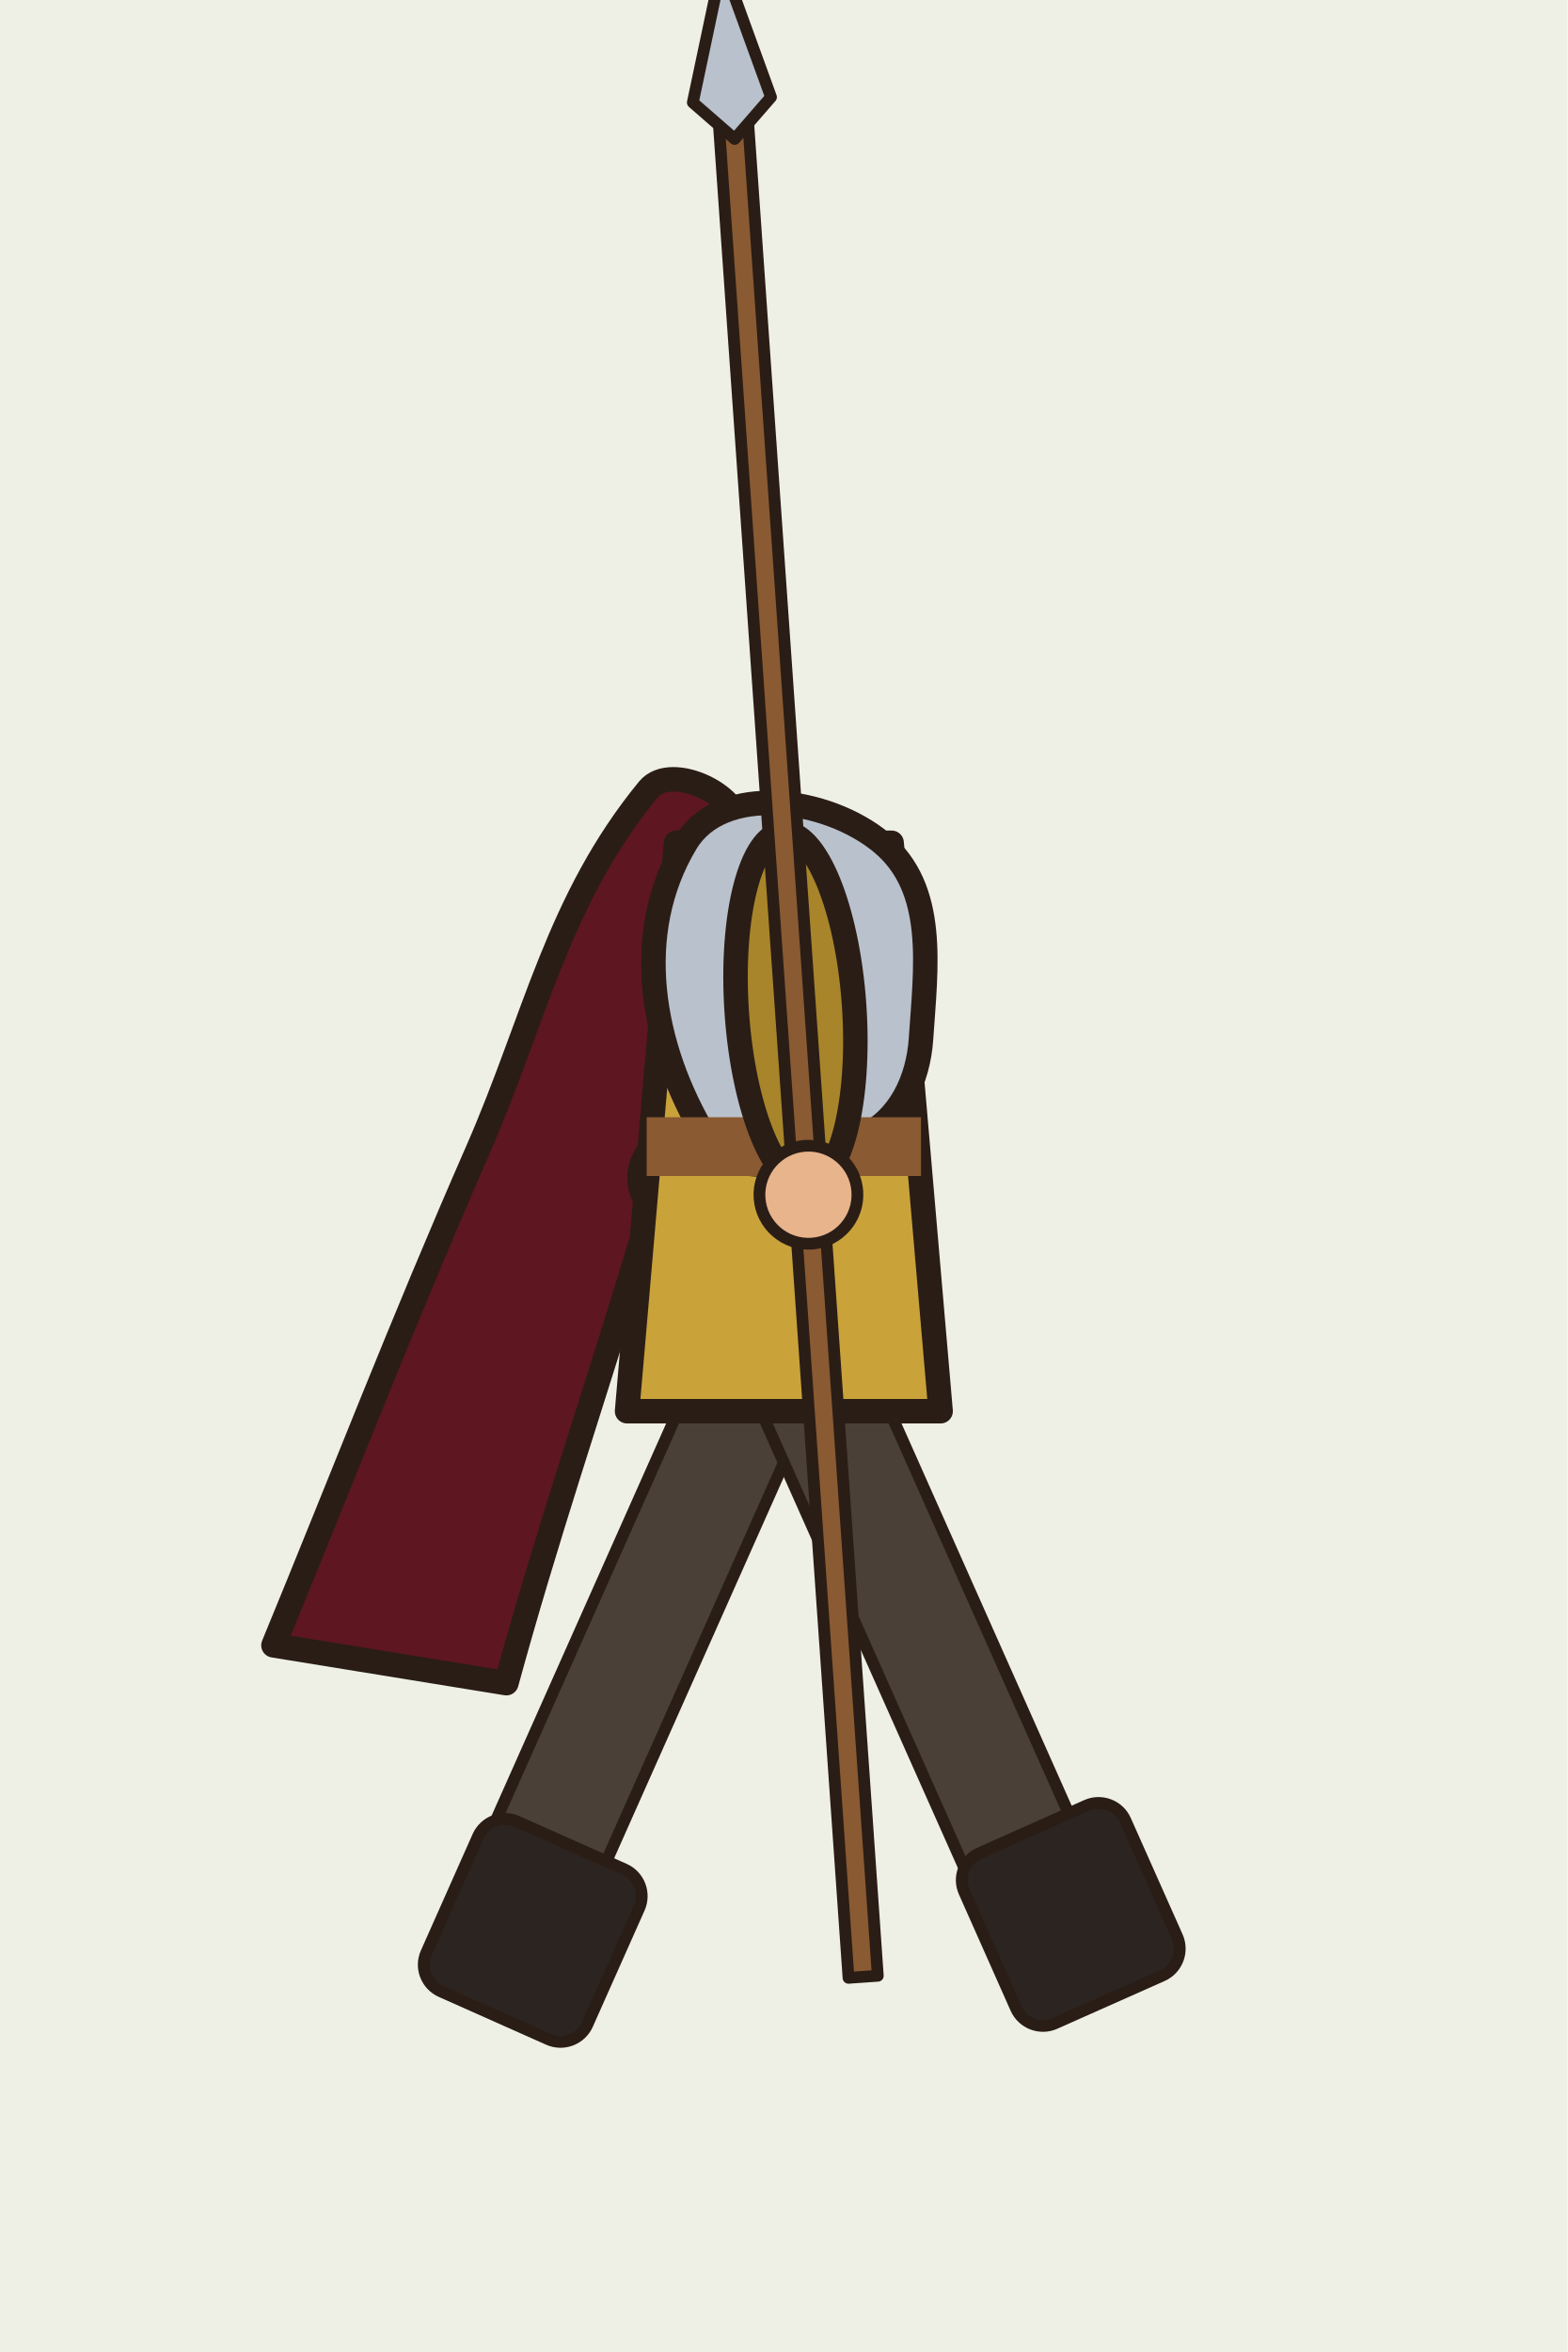
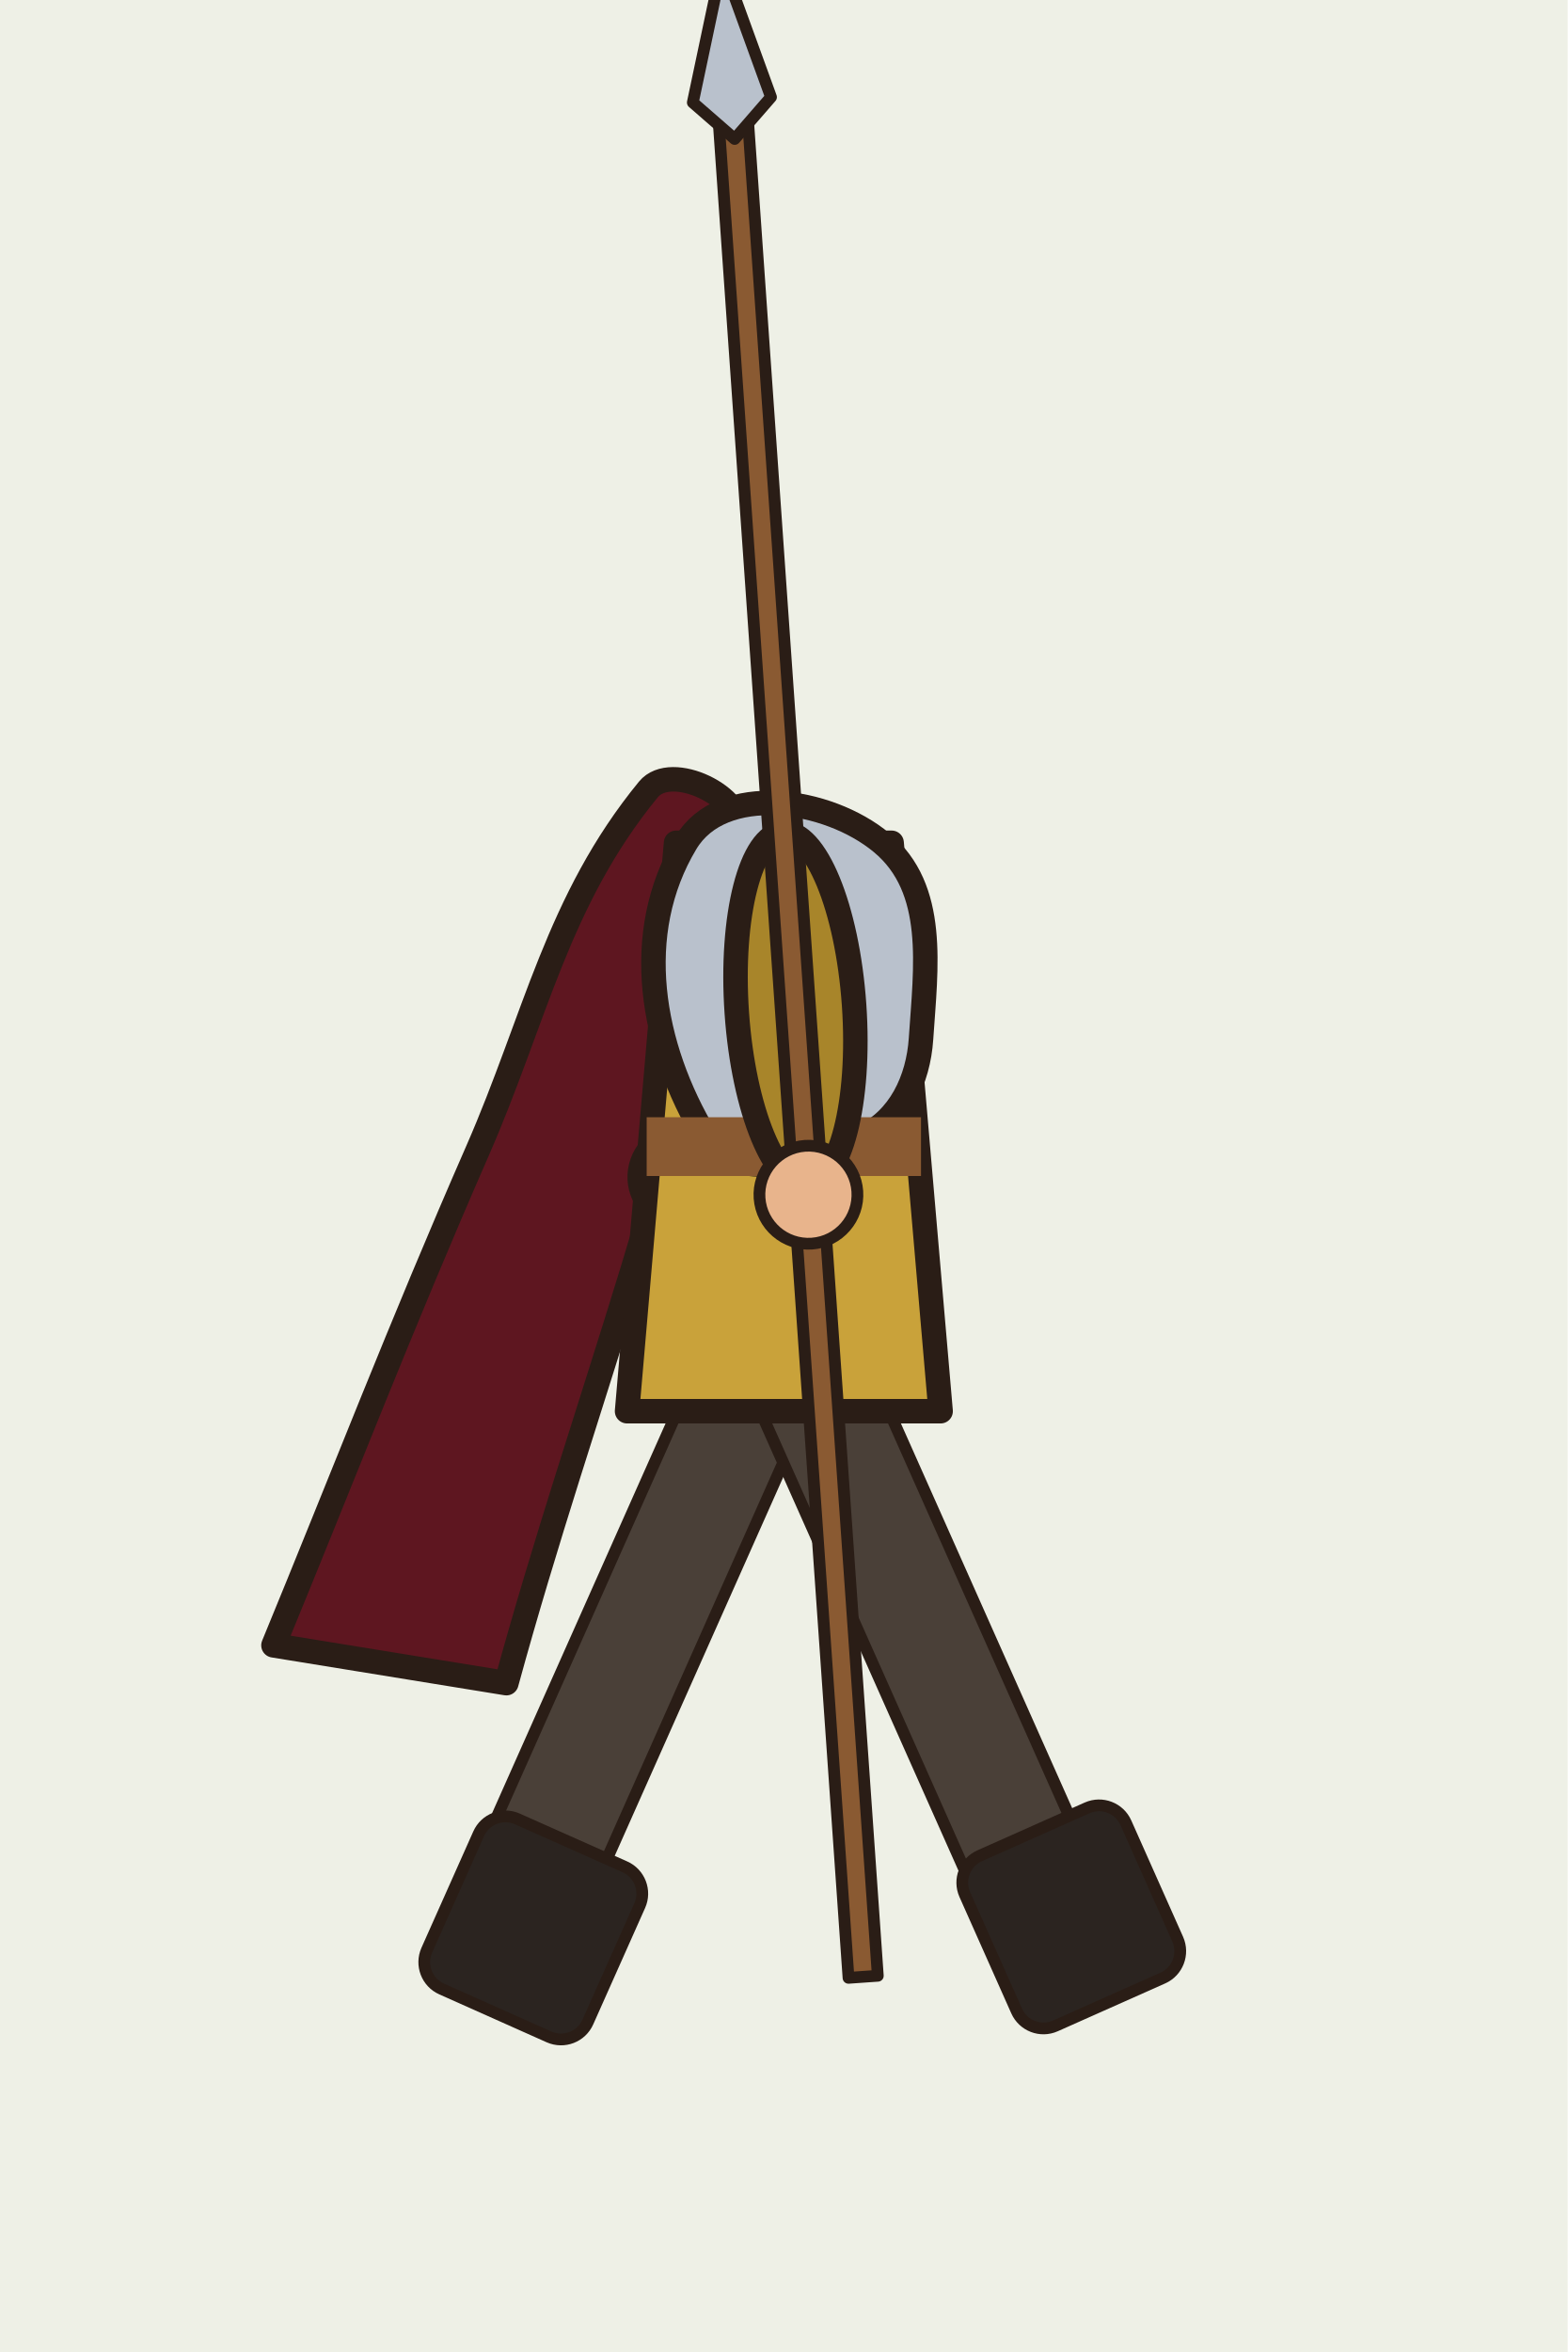
<svg xmlns="http://www.w3.org/2000/svg" xmlns:xlink="http://www.w3.org/1999/xlink" width="80" height="120" viewBox="0 0 160 240">
  <defs>
    <g id="L1">
      <g>
        <path d="M66.18 80.55C68.51 77.71 75.97 81.28 75.4 84.91C70.31 116.91 59.59 142.8 51.68 171.75C43.76 170.46 35.84 169.17 27.91 167.89C34.85 151.07 40.85 135.43 48.74 117.42C54.63 103.97 56.87 91.9 66.18 80.55Z" fill="#5e1620" />
        <path d="M66.18 80.55C68.51 77.71 75.97 81.28 75.4 84.91C70.31 116.91 59.59 142.8 51.68 171.75C43.76 170.46 35.84 169.17 27.91 167.89C34.85 151.07 40.85 135.43 48.74 117.42C54.63 103.97 56.87 91.9 66.18 80.55Z" fill="none" stroke="#2a1d16" stroke-width="2.5" stroke-linejoin="round" stroke-linecap="round" />
-         <path d="M80.82 104.03C77.42 113.37 72.14 120.02 69.03 118.89C65.92 117.76 66.15 109.26 69.55 99.92C72.95 90.58 78.23 83.93 81.34 85.06C84.46 86.19 84.22 94.69 80.82 104.03Z" fill="#a8852a" />
-         <path d="M80.82 104.03C77.42 113.37 72.14 120.02 69.03 118.89C65.92 117.76 66.15 109.26 69.55 99.92C72.95 90.58 78.23 83.93 81.34 85.06C84.46 86.19 84.22 94.69 80.82 104.03Z" fill="none" stroke="#2a1d16" stroke-width="2.5" stroke-linejoin="round" stroke-linecap="round" />
-         <path d="M74.33 121.88C73.38 124.48 70.51 125.81 67.92 124.87C65.32 123.92 63.98 121.06 64.93 118.46C65.87 115.87 68.74 114.53 71.34 115.47C73.93 116.42 75.27 119.29 74.33 121.88Z" fill="#e8b48c" />
-         <path d="M74.33 121.88C73.38 124.48 70.51 125.81 67.92 124.87C65.32 123.92 63.98 121.06 64.93 118.46C65.87 115.87 68.74 114.53 71.34 115.47C73.93 116.42 75.27 119.29 74.33 121.88Z" fill="none" stroke="#2a1d16" stroke-width="1.2" stroke-linejoin="round" stroke-linecap="round" />
-         <path d="M74.52 132.06C78.17 133.69 81.83 135.31 85.48 136.94C77.08 155.82 68.67 174.7 60.26 193.58C56.61 191.95 52.96 190.33 49.3 188.7C57.71 169.82 66.11 150.94 74.52 132.06Z" fill="#4a4038" />
-         <path d="M74.52 132.06C78.17 133.69 81.83 135.31 85.48 136.94C77.08 155.82 68.67 174.7 60.26 193.58C56.61 191.95 52.96 190.33 49.3 188.7C57.71 169.82 66.11 150.94 74.52 132.06Z" fill="none" stroke="#2a1d16" stroke-width="1.2" stroke-linejoin="round" stroke-linecap="round" />
-         <path d="M52.76 185.86C56.41 187.49 60.06 189.11 63.72 190.74C65.23 191.41 65.91 193.19 65.24 194.7C63.48 198.66 61.71 202.62 59.95 206.58C59.28 208.09 57.5 208.77 55.99 208.1C52.34 206.47 48.68 204.84 45.03 203.22C43.51 202.54 42.83 200.77 43.51 199.26C45.27 195.3 47.03 191.34 48.79 187.38C49.47 185.87 51.24 185.18 52.76 185.86Z" fill="#2b2420" />
-         <path d="M52.76 185.86C56.41 187.49 60.06 189.11 63.72 190.74C65.23 191.41 65.91 193.19 65.24 194.7C63.48 198.66 61.71 202.62 59.95 206.58C59.28 208.09 57.5 208.77 55.99 208.1C52.34 206.47 48.68 204.84 45.03 203.22C43.51 202.54 42.83 200.77 43.51 199.26C45.27 195.3 47.03 191.34 48.79 187.38C49.47 185.87 51.24 185.18 52.76 185.86Z" fill="none" stroke="#2a1d16" stroke-width="1.2" stroke-linejoin="round" stroke-linecap="round" />
-         <path d="M74.52 136.94C78.17 135.31 81.83 133.69 85.48 132.06C93.89 150.94 102.29 169.82 110.7 188.7C107.04 190.33 103.39 191.95 99.74 193.58C91.33 174.7 82.92 155.82 74.52 136.94Z" fill="#4a4038" />
-         <path d="M74.52 136.94C78.17 135.31 81.83 133.69 85.48 132.06C93.89 150.94 102.29 169.82 110.7 188.7C107.04 190.33 103.39 191.95 99.74 193.58C91.33 174.7 82.92 155.82 74.52 136.94Z" fill="none" stroke="#2a1d16" stroke-width="1.2" stroke-linejoin="round" stroke-linecap="round" />
-         <path d="M99.94 189.11C103.59 187.49 107.24 185.86 110.9 184.23C112.41 183.56 114.19 184.24 114.86 185.75C116.62 189.71 118.38 193.67 120.15 197.63C120.82 199.14 120.14 200.92 118.63 201.59C114.97 203.22 111.32 204.84 107.66 206.47C106.15 207.14 104.38 206.46 103.7 204.95C101.94 200.99 100.18 197.03 98.42 193.07C97.74 191.56 98.42 189.79 99.94 189.11Z" fill="#2b2420" />
-         <path d="M99.94 189.11C103.59 187.49 107.24 185.86 110.9 184.23C112.41 183.56 114.19 184.24 114.86 185.75C116.62 189.71 118.38 193.67 120.15 197.63C120.82 199.14 120.14 200.92 118.63 201.59C114.97 203.22 111.32 204.84 107.66 206.47C106.15 207.14 104.38 206.46 103.7 204.95C101.94 200.99 100.18 197.03 98.42 193.07C97.74 191.56 98.42 189.79 99.94 189.11Z" fill="none" stroke="#2a1d16" stroke-width="1.2" stroke-linejoin="round" stroke-linecap="round" />
+         <path d="M80.84 103.96C77.43 113.3 72.15 119.96 69.04 118.83C65.93 117.69 66.16 109.2 69.56 99.86C72.96 90.52 78.24 83.86 81.35 85C84.47 86.13 84.24 94.62 80.84 103.96Z" fill="#a8852a" />
+         <path d="M80.84 103.96C77.43 113.3 72.15 119.96 69.04 118.83C65.93 117.69 66.16 109.2 69.56 99.86C72.96 90.52 78.24 83.86 81.35 85C84.47 86.13 84.24 94.62 80.84 103.96Z" fill="none" stroke="#2a1d16" stroke-width="2.5" stroke-linejoin="round" stroke-linecap="round" />
+         <path d="M74.34 121.82C73.39 124.41 70.52 125.75 67.93 124.81C65.33 123.86 64 120.99 64.94 118.4C65.88 115.8 68.75 114.46 71.35 115.41C73.94 116.35 75.28 119.22 74.34 121.82Z" fill="#e8b48c" />
+         <path d="M74.34 121.82C73.39 124.41 70.52 125.75 67.93 124.81C65.33 123.86 64 120.99 64.94 118.4C65.88 115.8 68.75 114.46 71.35 115.41C73.94 116.35 75.28 119.22 74.34 121.82Z" fill="none" stroke="#2a1d16" stroke-width="1.2" stroke-linejoin="round" stroke-linecap="round" />
+         <path d="M74.57 131.81C78.23 133.44 81.88 135.06 85.53 136.69C77.13 155.57 68.72 174.45 60.32 193.33C56.66 191.7 53.01 190.07 49.35 188.45C57.76 169.57 66.17 150.69 74.57 131.81Z" fill="#4a4038" />
+         <path d="M74.57 131.81C78.23 133.44 81.88 135.06 85.53 136.69C77.13 155.57 68.72 174.45 60.32 193.33C56.66 191.7 53.01 190.07 49.35 188.45C57.76 169.57 66.17 150.69 74.57 131.81Z" fill="none" stroke="#2a1d16" stroke-width="1.2" stroke-linejoin="round" stroke-linecap="round" />
+         <path d="M52.81 185.61C56.46 187.23 60.12 188.86 63.77 190.49C65.28 191.16 65.97 192.94 65.29 194.45C63.53 198.41 61.77 202.37 60 206.32C59.33 207.84 57.56 208.52 56.04 207.85C52.39 206.22 48.73 204.59 45.08 202.96C43.57 202.29 42.89 200.52 43.56 199C45.32 195.04 47.09 191.09 48.85 187.13C49.52 185.61 51.29 184.93 52.81 185.61Z" fill="#2b2420" />
+         <path d="M52.81 185.61C56.46 187.23 60.12 188.86 63.77 190.49C65.28 191.16 65.97 192.94 65.29 194.45C63.53 198.41 61.77 202.37 60 206.32C59.33 207.84 57.56 208.52 56.04 207.85C52.39 206.22 48.73 204.59 45.08 202.96C43.57 202.29 42.89 200.52 43.56 199C45.32 195.04 47.09 191.09 48.85 187.13C49.52 185.61 51.29 184.93 52.81 185.61Z" fill="none" stroke="#2a1d16" stroke-width="1.2" stroke-linejoin="round" stroke-linecap="round" />
+         <path d="M74.57 137.19C78.23 135.56 81.88 133.94 85.53 132.31C93.94 151.19 102.35 170.07 110.75 188.95C107.1 190.58 103.44 192.2 99.79 193.83C91.38 174.95 82.98 156.07 74.57 137.19Z" fill="#4a4038" />
+         <path d="M74.57 137.19C78.23 135.56 81.88 133.94 85.53 132.31C93.94 151.19 102.35 170.07 110.75 188.95C107.1 190.58 103.44 192.2 99.79 193.83C91.38 174.95 82.98 156.07 74.57 137.19Z" fill="none" stroke="#2a1d16" stroke-width="1.2" stroke-linejoin="round" stroke-linecap="round" />
+         <path d="M99.99 189.36C103.64 187.74 107.3 186.11 110.95 184.48C112.47 183.81 114.24 184.49 114.91 186C116.68 189.96 118.44 193.92 120.2 197.88C120.87 199.39 120.19 201.17 118.68 201.84C115.03 203.47 111.37 205.09 107.72 206.72C106.2 207.4 104.43 206.71 103.76 205.2C101.99 201.24 100.23 197.28 98.47 193.32C97.8 191.81 98.48 190.04 99.99 189.36Z" fill="#2b2420" />
+         <path d="M99.99 189.36C103.64 187.74 107.3 186.11 110.95 184.48C112.47 183.81 114.24 184.49 114.91 186C116.68 189.96 118.44 193.92 120.2 197.88C120.87 199.39 120.19 201.17 118.68 201.84C115.03 203.47 111.37 205.09 107.72 206.72C106.2 207.4 104.43 206.71 103.76 205.2C101.99 201.24 100.23 197.28 98.47 193.32C97.8 191.81 98.48 190.04 99.99 189.36Z" fill="none" stroke="#2a1d16" stroke-width="1.2" stroke-linejoin="round" stroke-linecap="round" />
        <path d="M69 86C76.33 86 83.67 86 91 86C92.67 105.33 94.33 124.67 96 144C85.33 144 74.67 144 64 144C65.67 124.67 67.33 105.33 69 86Z" fill="#c9a23a" />
        <path d="M69 86C76.33 86 83.67 86 91 86C92.67 105.33 94.33 124.67 96 144C85.33 144 74.67 144 64 144C65.67 124.67 67.33 105.33 69 86Z" fill="none" stroke="#2a1d16" stroke-width="2.5" stroke-linejoin="round" stroke-linecap="round" />
        <path d="M70 86C73.7 79.83 84.47 81.39 90 86C95.64 90.7 94.49 98.67 94 106C93.72 110.19 91.82 114.26 88 116C82.76 118.38 74.96 120.94 72 116C66.43 106.72 64.43 95.28 70 86Z" fill="#b9c1cc" />
        <path d="M70 86C73.7 79.83 84.47 81.39 90 86C95.64 90.7 94.49 98.67 94 106C93.72 110.19 91.82 114.26 88 116C82.76 118.38 74.96 120.94 72 116C66.43 106.72 64.43 95.28 70 86Z" fill="none" stroke="#2a1d16" stroke-width="2.5" stroke-linejoin="round" stroke-linecap="round" />
        <path d="M66 114C75.33 114 84.67 114 94 114C94 116 94 118 94 120C84.67 120 75.33 120 66 120C66 118 66 116 66 114Z" fill="#8a5a32" />
        <path d="M87.17 102.54C87.86 112.46 85.75 120.68 82.44 120.91C79.14 121.15 75.89 113.29 75.2 103.38C74.51 93.46 76.62 85.23 79.93 85C83.24 84.77 86.48 92.62 87.17 102.54Z" fill="#a8852a" />
        <path d="M87.17 102.54C87.86 112.46 85.75 120.68 82.44 120.91C79.14 121.15 75.89 113.29 75.2 103.38C74.51 93.46 76.62 85.23 79.93 85C83.24 84.77 86.48 92.62 87.17 102.54Z" fill="none" stroke="#2a1d16" stroke-width="2.5" stroke-linejoin="round" stroke-linecap="round" />
        <path d="M73.2 10.29C74.2 10.22 75.2 10.15 76.19 10.08C80.66 73.92 85.12 137.77 89.59 201.61C88.59 201.68 87.59 201.75 86.6 201.82C82.13 137.98 77.67 74.13 73.2 10.29Z" fill="#8a5a32" />
        <path d="M73.2 10.29C74.2 10.22 75.2 10.15 76.19 10.08C80.66 73.92 85.12 137.77 89.59 201.61C88.59 201.68 87.59 201.75 86.6 201.82C82.13 137.98 77.67 74.13 73.2 10.29Z" fill="none" stroke="#2a1d16" stroke-width="1.2" stroke-linejoin="round" stroke-linecap="round" />
        <path d="M73.72 -3.78C75.38 0.78 77.03 5.34 78.69 9.91C77.45 11.33 76.21 12.75 74.98 14.18C73.55 12.94 72.13 11.7 70.71 10.46C71.71 5.72 72.72 0.97 73.72 -3.78Z" fill="#b9c1cc" />
        <path d="M73.72 -3.78C75.38 0.78 77.03 5.34 78.69 9.91C77.45 11.33 76.21 12.75 74.98 14.18C73.55 12.94 72.13 11.7 70.71 10.46C71.71 5.72 72.72 0.97 73.72 -3.78Z" fill="none" stroke="#2a1d16" stroke-width="1.2" stroke-linejoin="round" stroke-linecap="round" />
        <path d="M87.5 121.56C87.69 124.32 85.61 126.71 82.86 126.9C80.11 127.09 77.72 125.02 77.52 122.26C77.33 119.51 79.41 117.12 82.16 116.92C84.92 116.73 87.31 118.81 87.5 121.56Z" fill="#e8b48c" />
        <path d="M87.5 121.56C87.69 124.32 85.61 126.71 82.86 126.9C80.11 127.09 77.72 125.02 77.52 122.26C77.33 119.51 79.41 117.12 82.16 116.92C84.92 116.73 87.31 118.81 87.5 121.56Z" fill="none" stroke="#2a1d16" stroke-width="1.2" stroke-linejoin="round" stroke-linecap="round" />
      </g>
    </g>
  </defs>
  <rect x="0" y="0" width="160" height="240" fill="#eef0e6" />
  <g data-layer="lado">
    <use href="#L1" xlink:href="#L1" />
  </g>
</svg>
